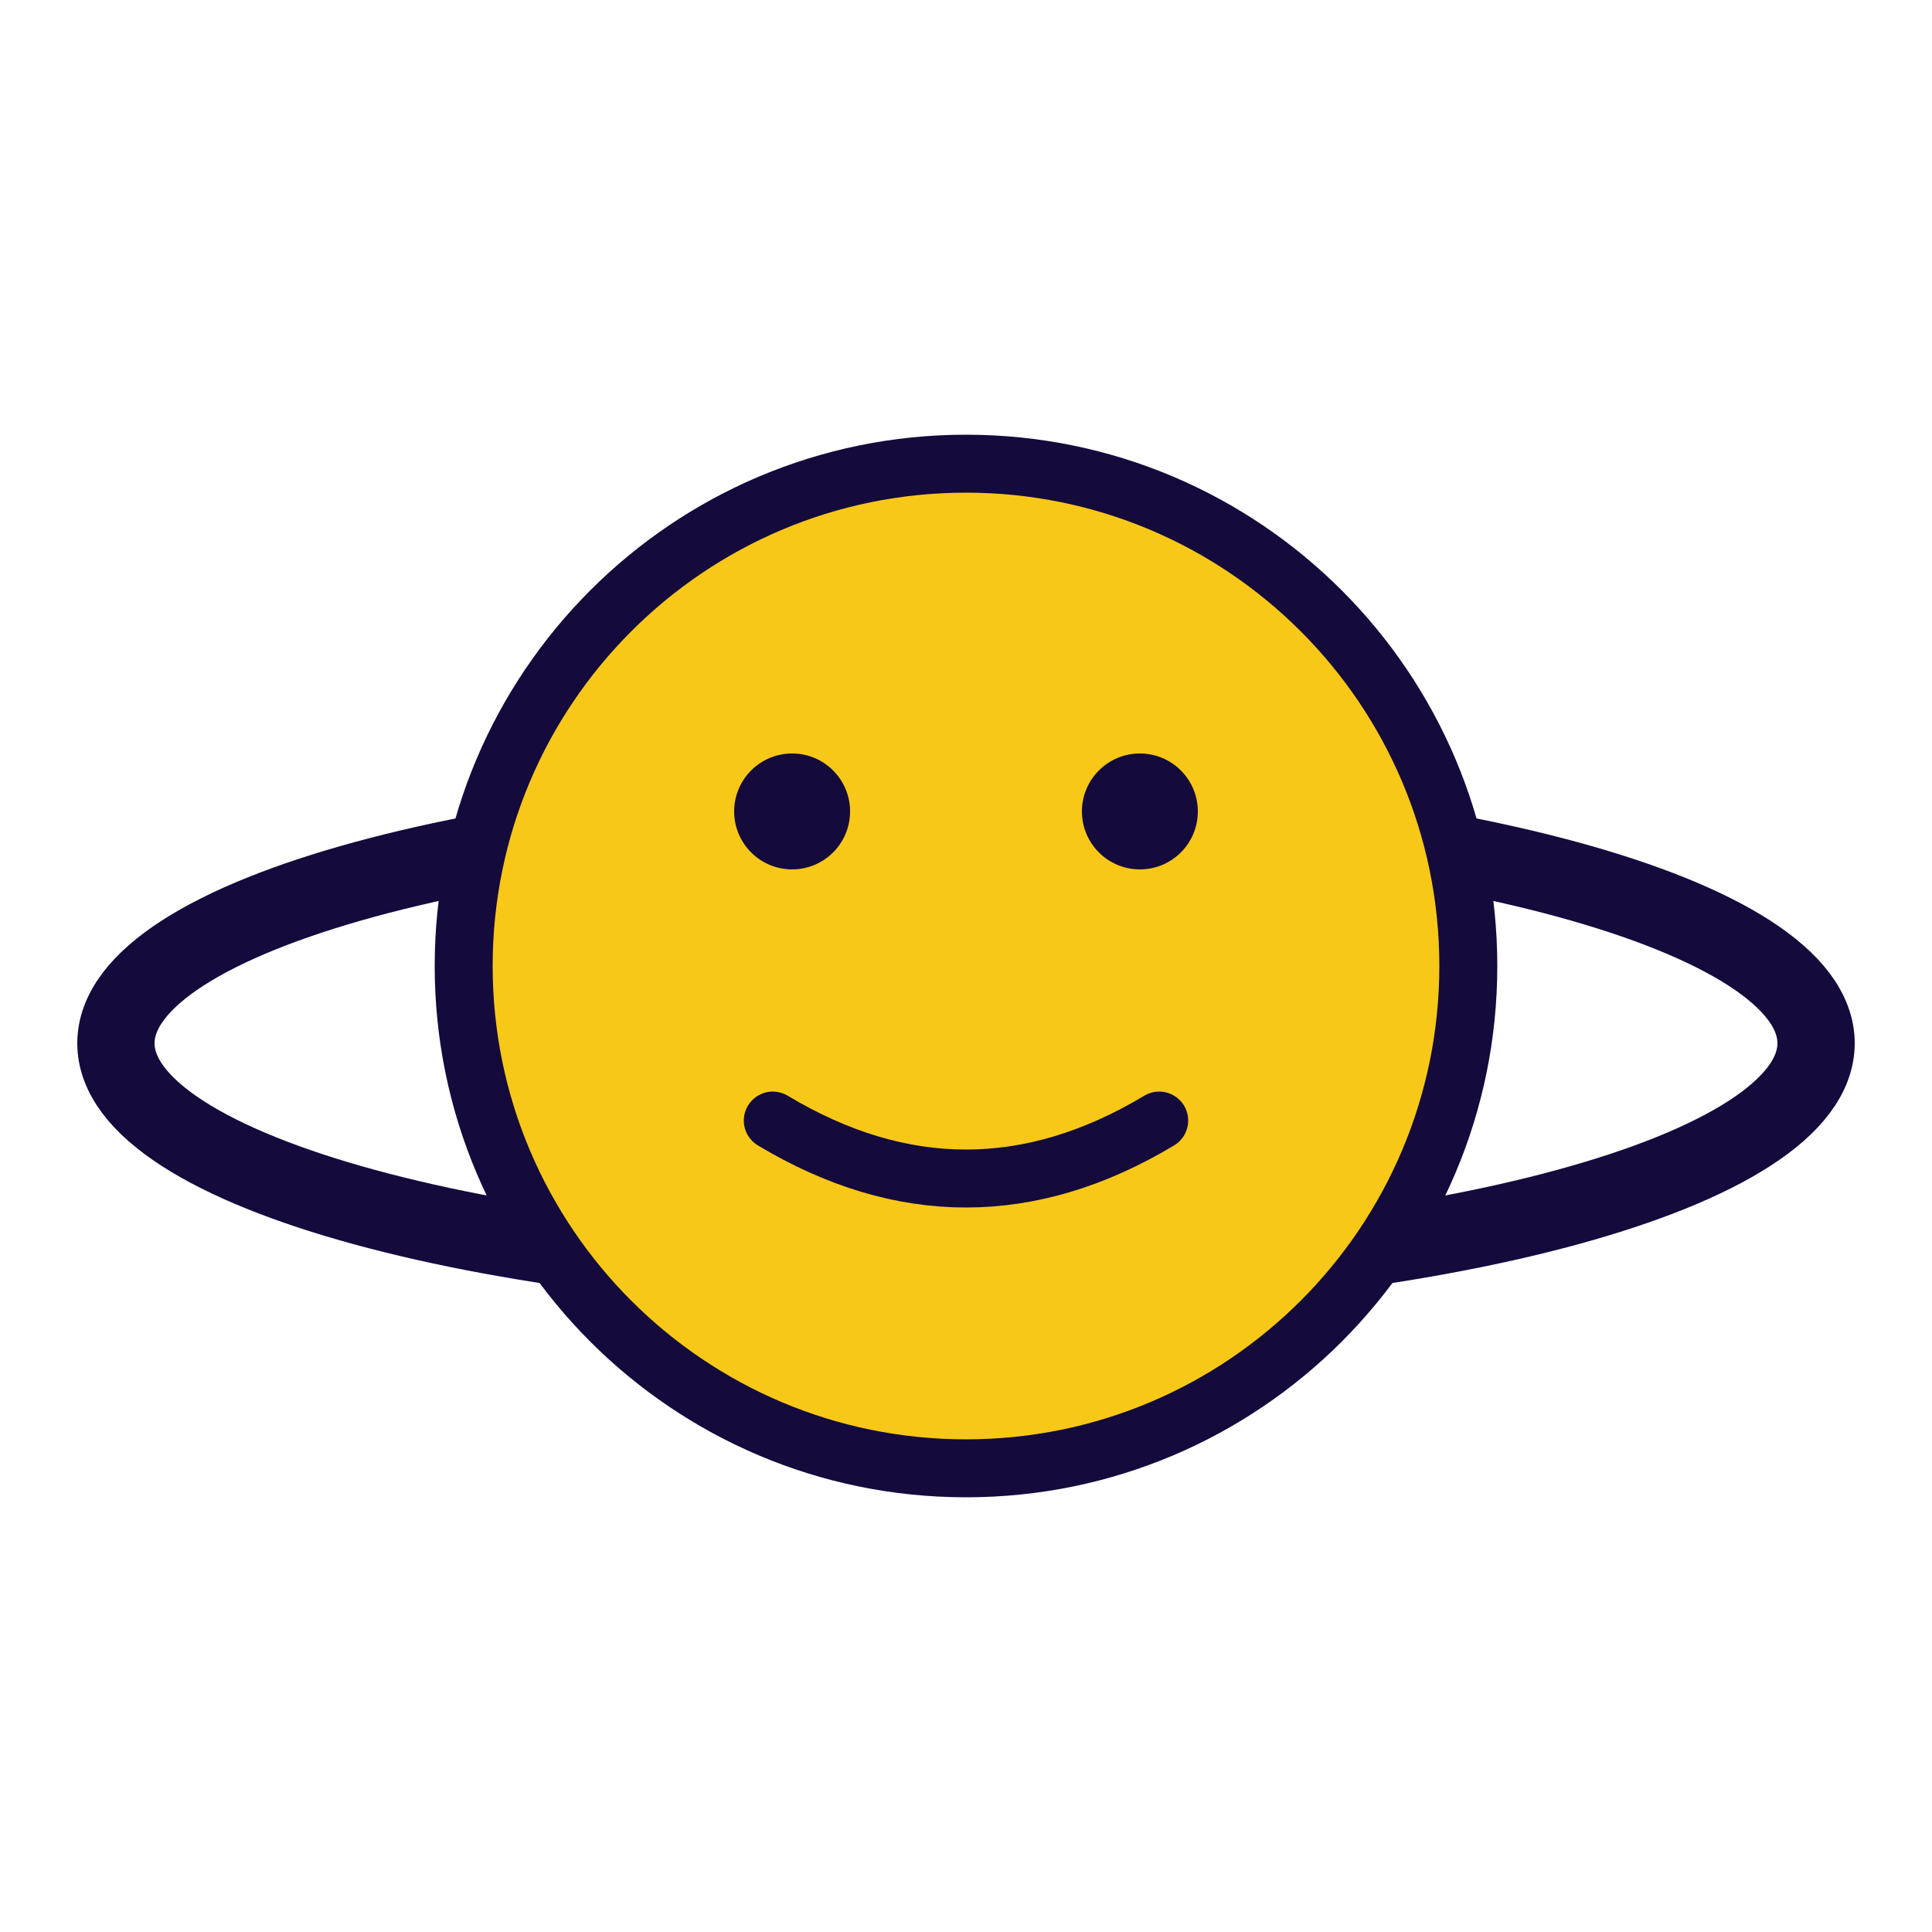
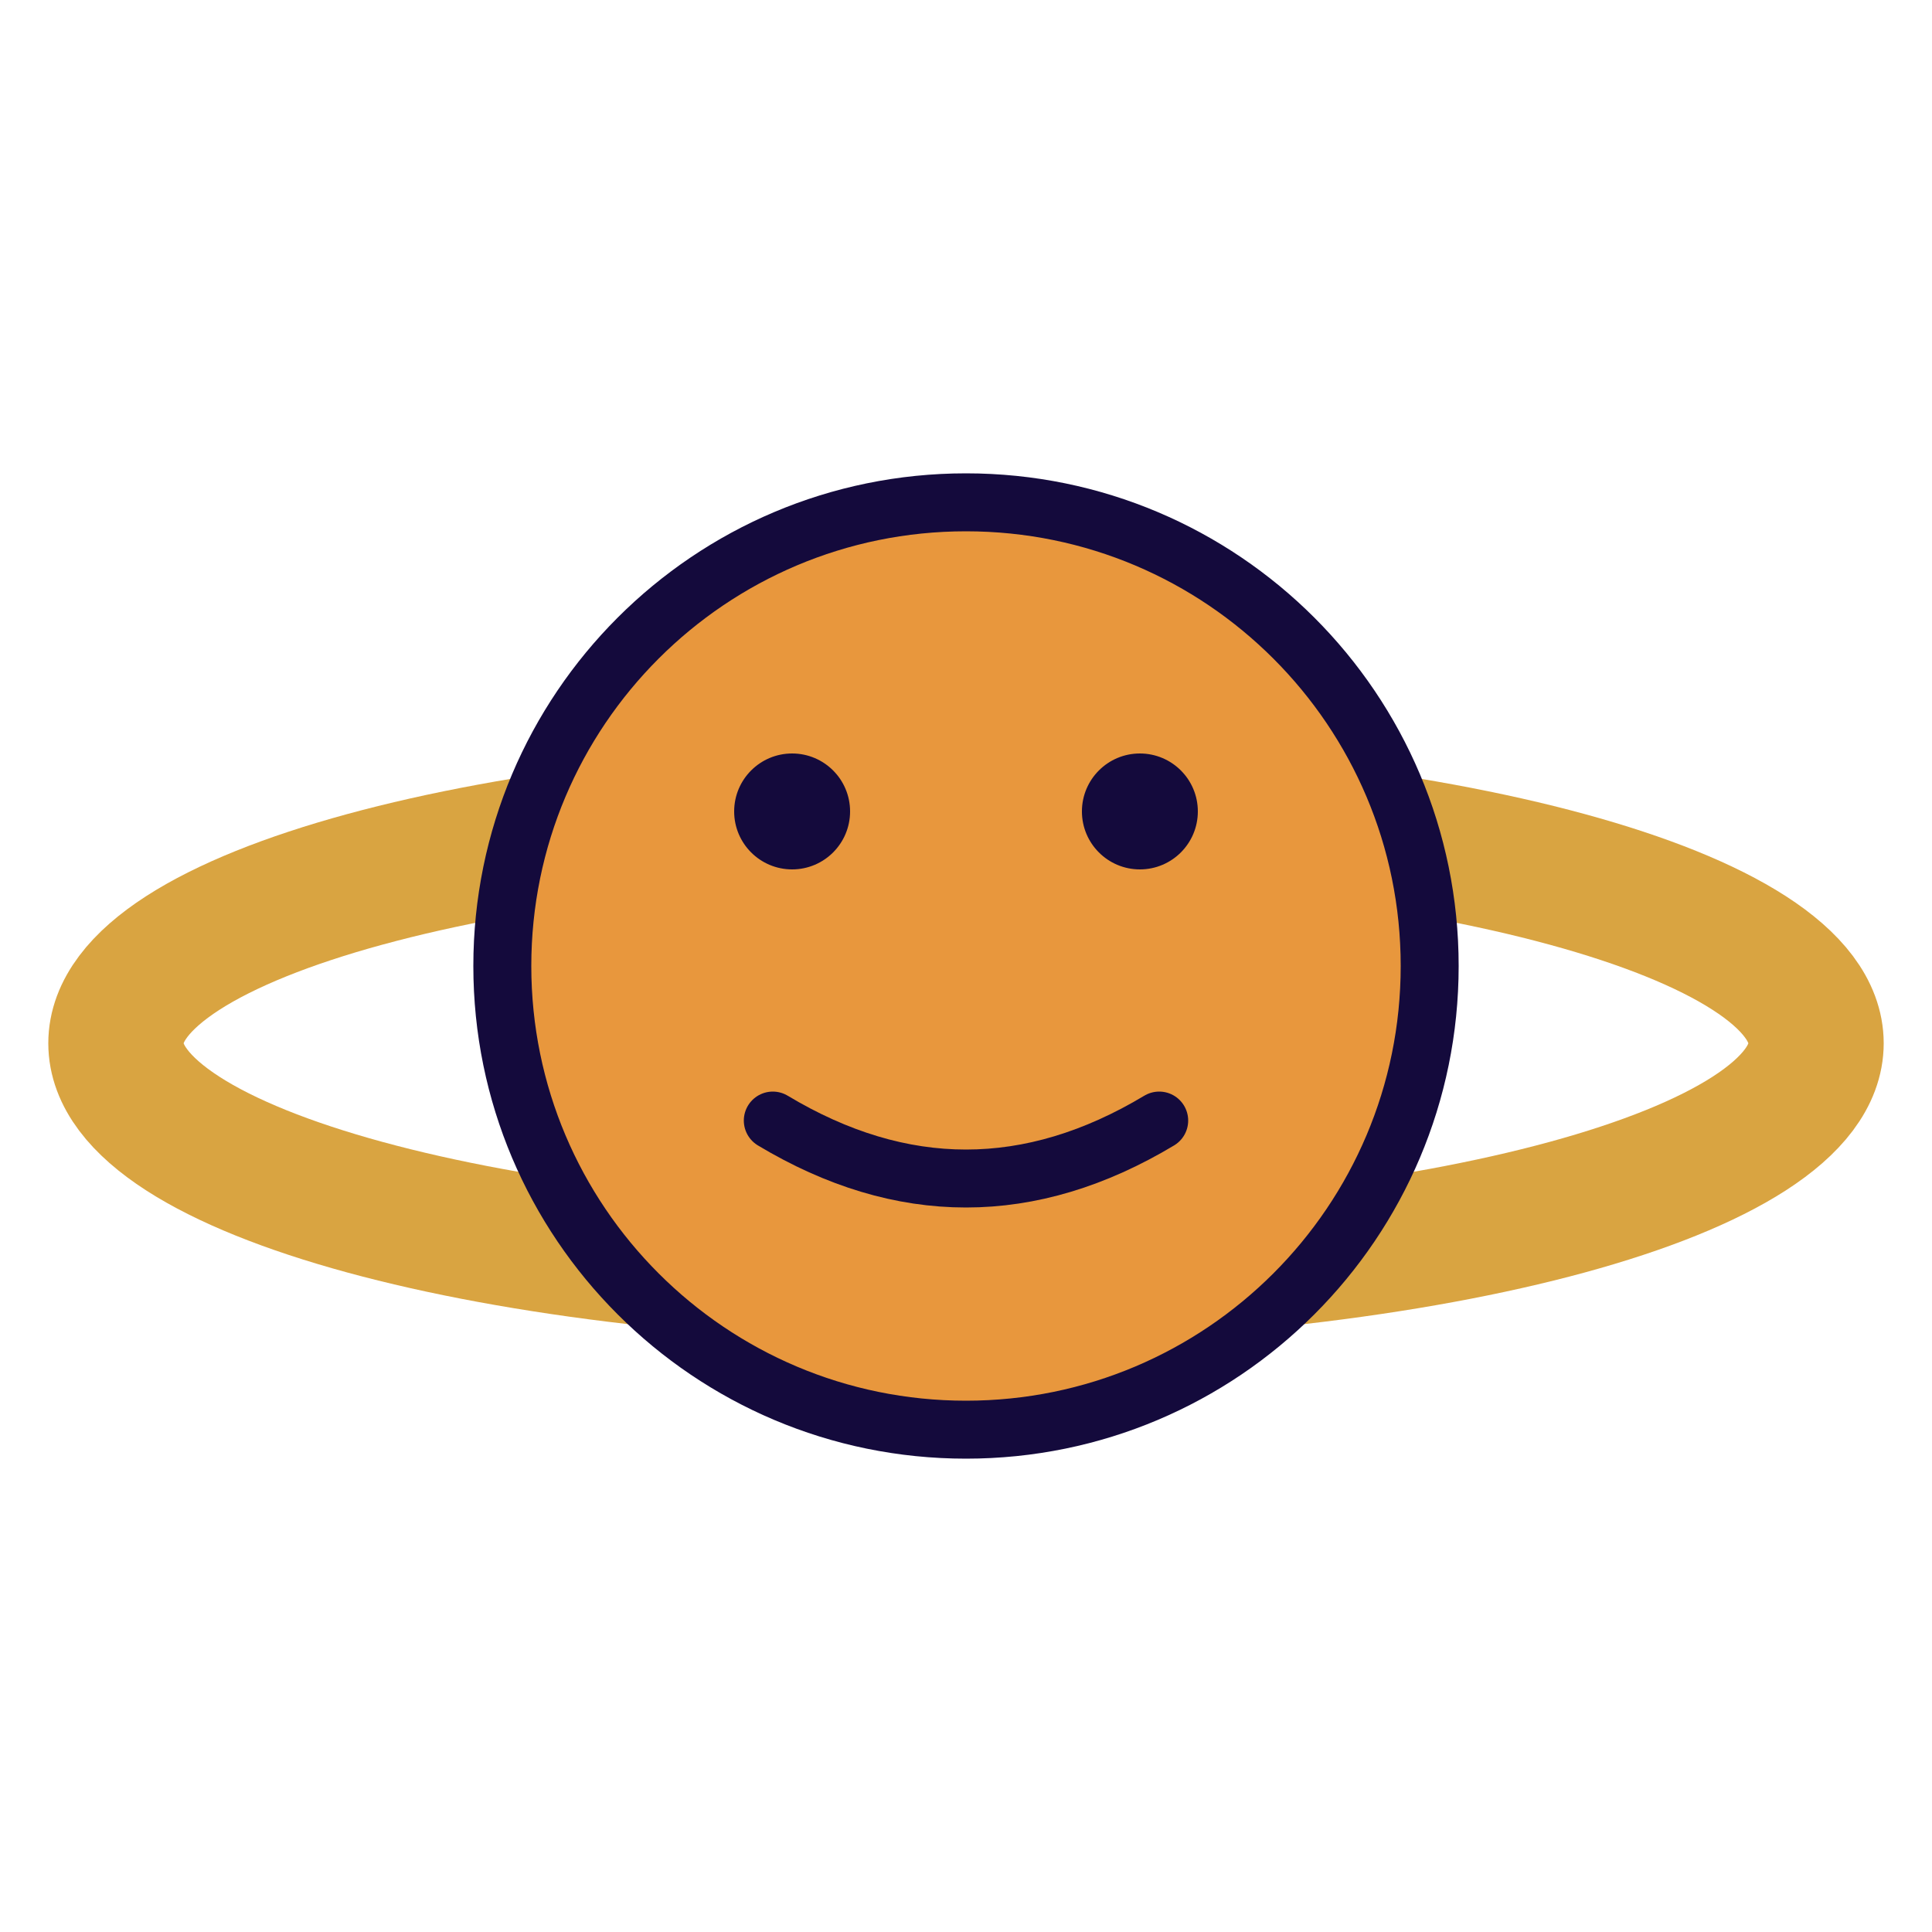
<svg xmlns="http://www.w3.org/2000/svg" viewBox="0 0 100 100">
  <g stroke="#140A3C" stroke-width="3" stroke-linejoin="round" stroke-linecap="round">
-     <ellipse cx="50" cy="54" rx="44" ry="12" fill="none" stroke-width="4" />
-     <circle cx="50" cy="50" r="26" fill="#F8C818" />
+     <ellipse cx="50" cy="54" rx="44" ry="12" fill="none" stroke="#D9A441" stroke-width="7" />
+     <circle cx="50" cy="50" r="24" fill="#E8973D" />
    <circle cx="41" cy="42" r="3" fill="#140A3C" stroke="none" />
    <circle cx="59" cy="42" r="3" fill="#140A3C" stroke="none" />
    <path d="M40 58 Q50 64 60 58" fill="none" stroke-width="3" />
  </g>
</svg>
